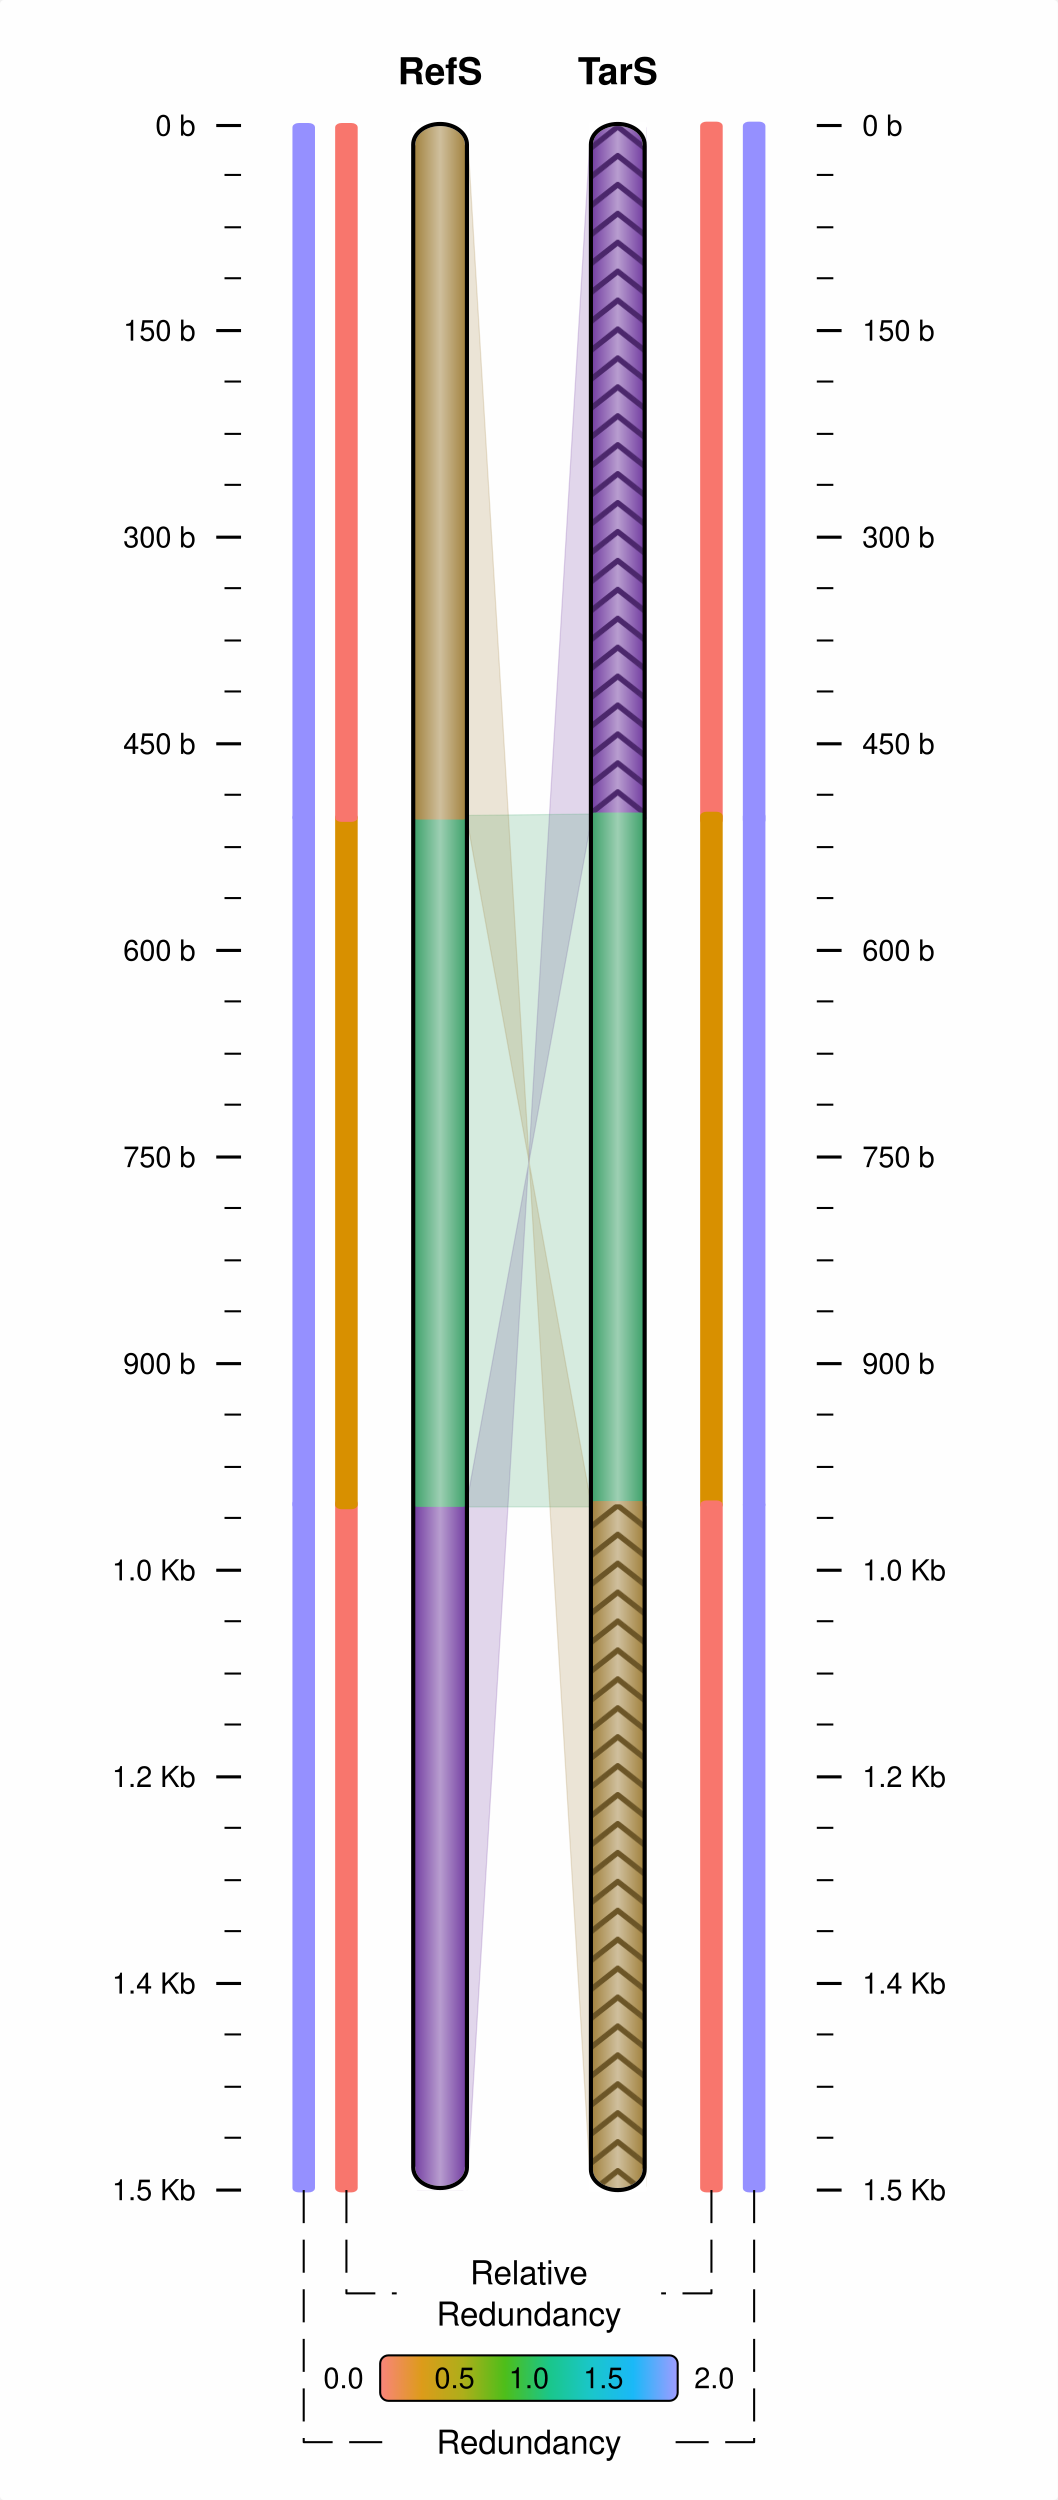
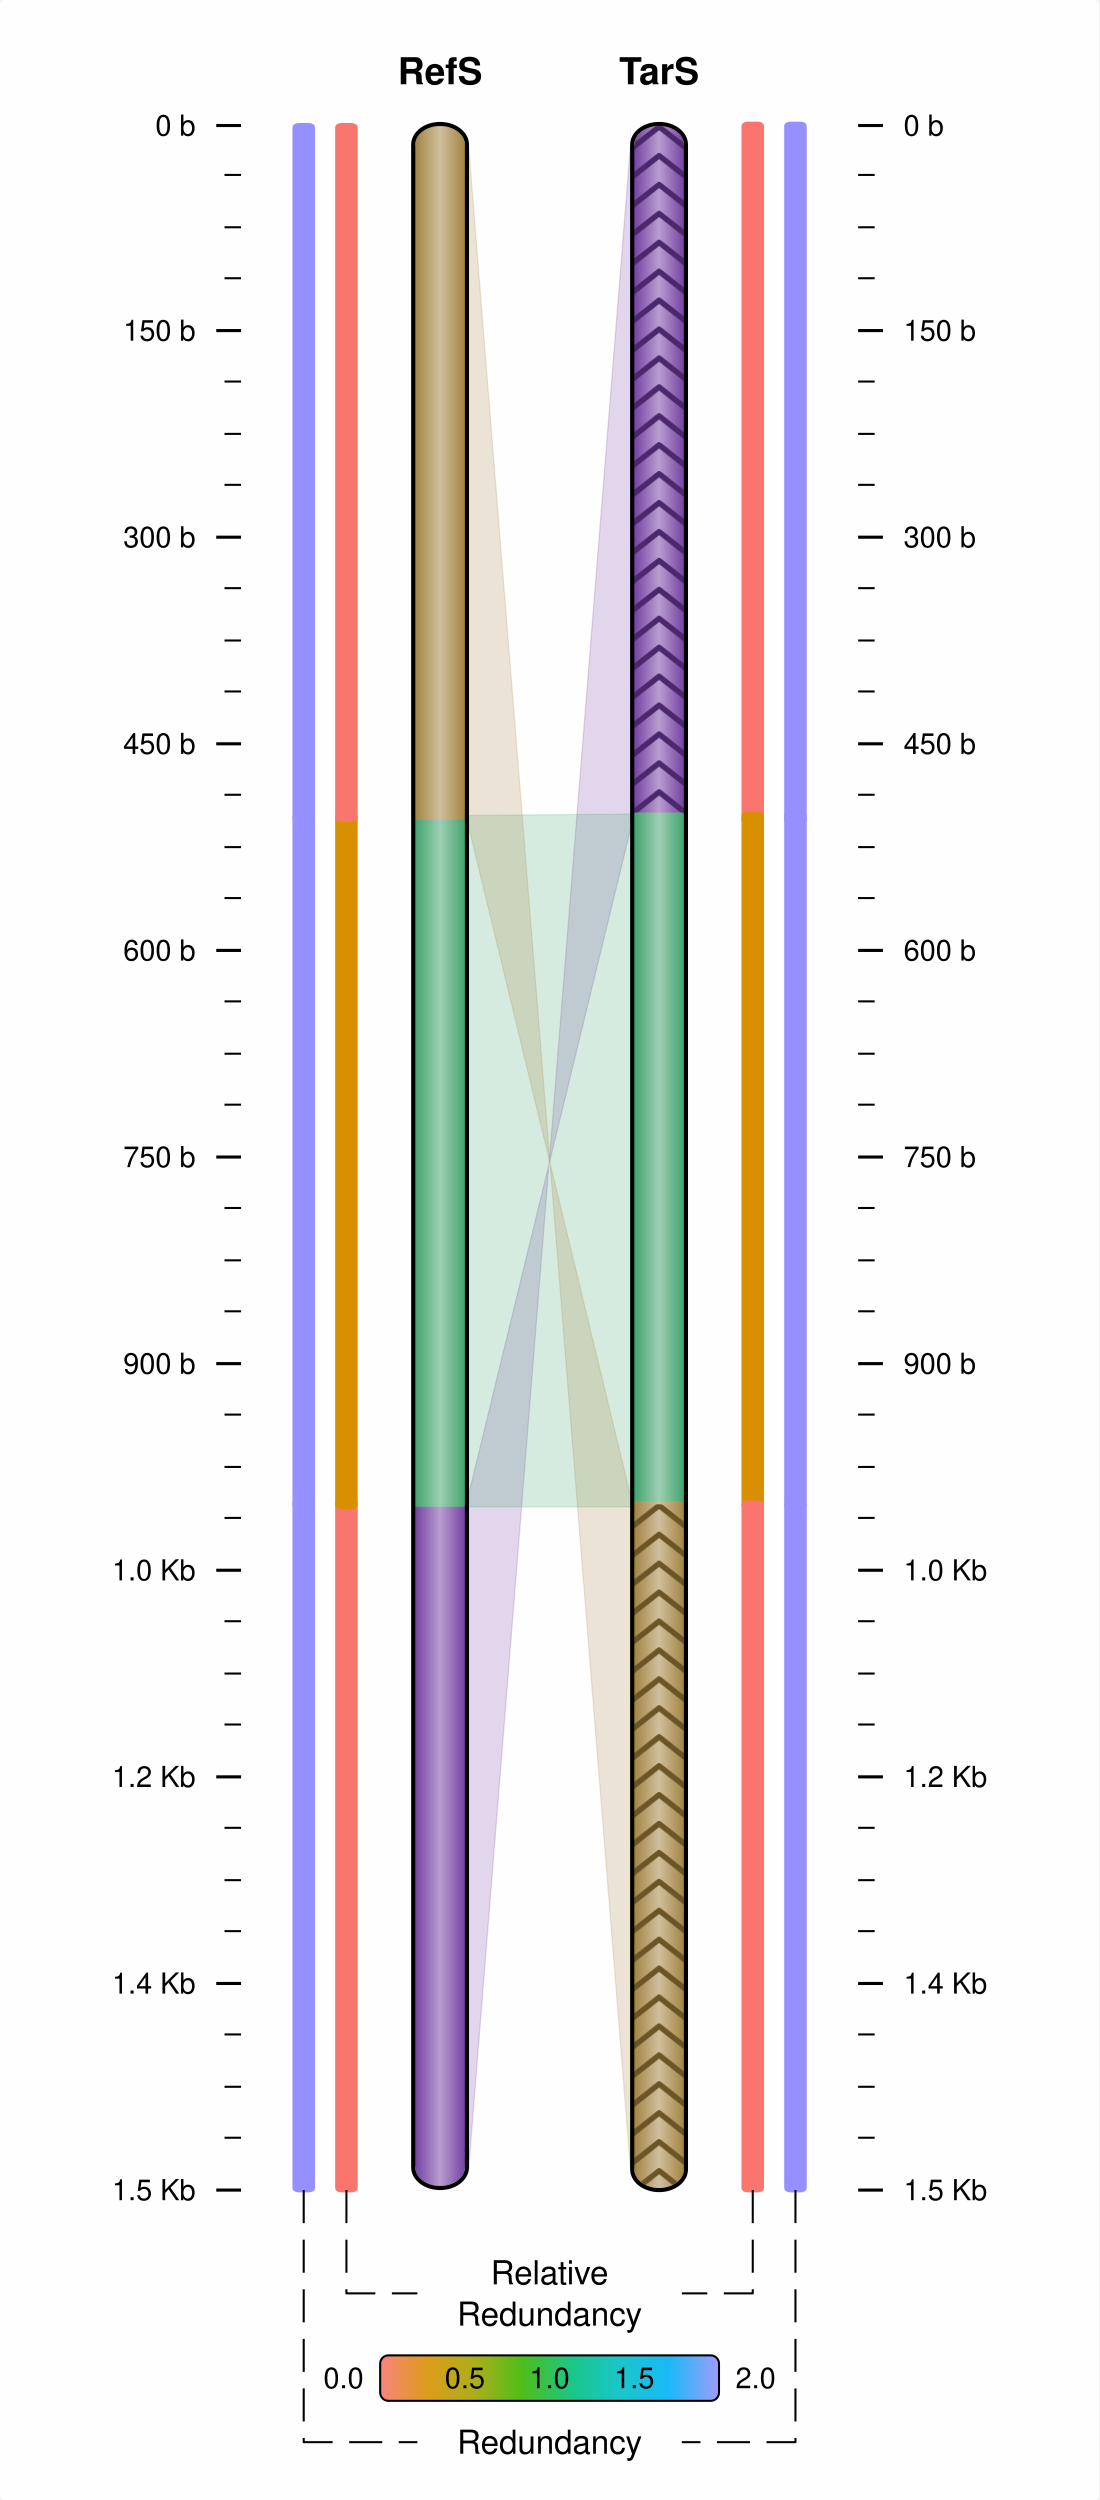
- <svg xmlns="http://www.w3.org/2000/svg" viewBox="0 0 256 605">
-   <rect x="0" y="0" width="256" height="605" rx="1" ry="1" fill="white" fill-opacity="0.9" stroke="white" stroke-width="0" stroke-opacity="1" />
+ <svg xmlns="http://www.w3.org/2000/svg" viewBox="0 0 266 605">
+   <rect x="0" y="0" width="266" height="605" rx="1" ry="1" fill="white" fill-opacity="0.9" stroke="white" stroke-width="0" stroke-opacity="1" />
  <line id="52.33332830.37500058.33332830.375000" x1="52.333" y1="30.375" x2="58.333" y2="30.375" stroke-width="0.75" stroke="black" />
  <text id="47.33332832.825001" x="47.333" y="32.825" dominant-baseline="" baseline-shift="" alignment-baseline="" font-size="7px" font-weight="normal" font-family="Helvetica,Arial" font-variant="normal" text-anchor="end" text-align="start" line-height="125%%">
0 b</text>
  <line id="54.33332842.33333258.33332842.333332" x1="54.333" y1="42.333" x2="58.333" y2="42.333" stroke-width="0.5" stroke="black" />
  <line id="54.33332855.00000058.33332855.000000" x1="54.333" y1="55" x2="58.333" y2="55" stroke-width="0.5" stroke="black" />
  <line id="54.33332867.33333658.33332867.333336" x1="54.333" y1="67.333" x2="58.333" y2="67.333" stroke-width="0.5" stroke="black" />
  <line id="52.33332880.00000058.33332880.000000" x1="52.333" y1="80" x2="58.333" y2="80" stroke-width="0.75" stroke="black" />
  <text id="47.33332882.449997" x="47.333" y="82.45" dominant-baseline="" baseline-shift="" alignment-baseline="" font-size="7px" font-weight="normal" font-family="Helvetica,Arial" font-variant="normal" text-anchor="end" text-align="start" line-height="125%%">
150 b</text>
  <line id="54.33332892.33333658.33332892.333336" x1="54.333" y1="92.333" x2="58.333" y2="92.333" stroke-width="0.5" stroke="black" />
  <line id="54.333328105.00000058.333328105.000000" x1="54.333" y1="105" x2="58.333" y2="105" stroke-width="0.5" stroke="black" />
  <line id="54.333328117.33333658.333328117.333336" x1="54.333" y1="117.333" x2="58.333" y2="117.333" stroke-width="0.5" stroke="black" />
  <line id="52.333328130.00000058.333328130.000000" x1="52.333" y1="130" x2="58.333" y2="130" stroke-width="0.75" stroke="black" />
  <text id="47.333328132.449997" x="47.333" y="132.45" dominant-baseline="" baseline-shift="" alignment-baseline="" font-size="7px" font-weight="normal" font-family="Helvetica,Arial" font-variant="normal" text-anchor="end" text-align="start" line-height="125%%">
300 b</text>
  <line id="54.333328142.33332858.333328142.333328" x1="54.333" y1="142.333" x2="58.333" y2="142.333" stroke-width="0.5" stroke="black" />
  <line id="54.333328155.00000058.333328155.000000" x1="54.333" y1="155" x2="58.333" y2="155" stroke-width="0.5" stroke="black" />
  <line id="54.333328167.33332858.333328167.333328" x1="54.333" y1="167.333" x2="58.333" y2="167.333" stroke-width="0.5" stroke="black" />
  <line id="52.333328180.00000058.333328180.000000" x1="52.333" y1="180" x2="58.333" y2="180" stroke-width="0.75" stroke="black" />
  <text id="47.333328182.449997" x="47.333" y="182.45" dominant-baseline="" baseline-shift="" alignment-baseline="" font-size="7px" font-weight="normal" font-family="Helvetica,Arial" font-variant="normal" text-anchor="end" text-align="start" line-height="125%%">
450 b</text>
  <line id="54.333328192.33332858.333328192.333328" x1="54.333" y1="192.333" x2="58.333" y2="192.333" stroke-width="0.5" stroke="black" />
  <line id="54.333328205.00000058.333328205.000000" x1="54.333" y1="205" x2="58.333" y2="205" stroke-width="0.5" stroke="black" />
  <line id="54.333328217.33332858.333328217.333328" x1="54.333" y1="217.333" x2="58.333" y2="217.333" stroke-width="0.5" stroke="black" />
  <line id="52.333328230.00000058.333328230.000000" x1="52.333" y1="230" x2="58.333" y2="230" stroke-width="0.75" stroke="black" />
  <text id="47.333328232.449997" x="47.333" y="232.45" dominant-baseline="" baseline-shift="" alignment-baseline="" font-size="7px" font-weight="normal" font-family="Helvetica,Arial" font-variant="normal" text-anchor="end" text-align="start" line-height="125%%">
600 b</text>
  <line id="54.333328242.33332858.333328242.333328" x1="54.333" y1="242.333" x2="58.333" y2="242.333" stroke-width="0.5" stroke="black" />
  <line id="54.333328255.00000058.333328255.000000" x1="54.333" y1="255" x2="58.333" y2="255" stroke-width="0.5" stroke="black" />
  <line id="54.333328267.33334458.333328267.333344" x1="54.333" y1="267.333" x2="58.333" y2="267.333" stroke-width="0.5" stroke="black" />
  <line id="52.333328280.00000058.333328280.000000" x1="52.333" y1="280" x2="58.333" y2="280" stroke-width="0.75" stroke="black" />
  <text id="47.333328282.450012" x="47.333" y="282.45" dominant-baseline="" baseline-shift="" alignment-baseline="" font-size="7px" font-weight="normal" font-family="Helvetica,Arial" font-variant="normal" text-anchor="end" text-align="start" line-height="125%%">
750 b</text>
  <line id="54.333328292.33334458.333328292.333344" x1="54.333" y1="292.333" x2="58.333" y2="292.333" stroke-width="0.5" stroke="black" />
  <line id="54.333328305.00000058.333328305.000000" x1="54.333" y1="305" x2="58.333" y2="305" stroke-width="0.5" stroke="black" />
  <line id="54.333328317.33334458.333328317.333344" x1="54.333" y1="317.333" x2="58.333" y2="317.333" stroke-width="0.5" stroke="black" />
  <line id="52.333328330.00000058.333328330.000000" x1="52.333" y1="330" x2="58.333" y2="330" stroke-width="0.75" stroke="black" />
  <text id="47.333328332.450012" x="47.333" y="332.45" dominant-baseline="" baseline-shift="" alignment-baseline="" font-size="7px" font-weight="normal" font-family="Helvetica,Arial" font-variant="normal" text-anchor="end" text-align="start" line-height="125%%">
900 b</text>
  <line id="54.333328342.33334458.333328342.333344" x1="54.333" y1="342.333" x2="58.333" y2="342.333" stroke-width="0.5" stroke="black" />
  <line id="54.333328355.00000058.333328355.000000" x1="54.333" y1="355" x2="58.333" y2="355" stroke-width="0.5" stroke="black" />
  <line id="54.333328367.33334458.333328367.333344" x1="54.333" y1="367.333" x2="58.333" y2="367.333" stroke-width="0.5" stroke="black" />
  <line id="52.333328380.00000058.333328380.000000" x1="52.333" y1="380" x2="58.333" y2="380" stroke-width="0.75" stroke="black" />
  <text id="47.333328382.450012" x="47.333" y="382.45" dominant-baseline="" baseline-shift="" alignment-baseline="" font-size="7px" font-weight="normal" font-family="Helvetica,Arial" font-variant="normal" text-anchor="end" text-align="start" line-height="125%%">
1.0 Kb</text>
  <line id="54.333328392.33334458.333328392.333344" x1="54.333" y1="392.333" x2="58.333" y2="392.333" stroke-width="0.5" stroke="black" />
  <line id="54.333328405.00000058.333328405.000000" x1="54.333" y1="405" x2="58.333" y2="405" stroke-width="0.5" stroke="black" />
  <line id="54.333328417.33334458.333328417.333344" x1="54.333" y1="417.333" x2="58.333" y2="417.333" stroke-width="0.5" stroke="black" />
  <line id="52.333328430.00000058.333328430.000000" x1="52.333" y1="430" x2="58.333" y2="430" stroke-width="0.75" stroke="black" />
  <text id="47.333328432.450012" x="47.333" y="432.45" dominant-baseline="" baseline-shift="" alignment-baseline="" font-size="7px" font-weight="normal" font-family="Helvetica,Arial" font-variant="normal" text-anchor="end" text-align="start" line-height="125%%">
1.2 Kb</text>
  <line id="54.333328442.33334458.333328442.333344" x1="54.333" y1="442.333" x2="58.333" y2="442.333" stroke-width="0.5" stroke="black" />
  <line id="54.333328455.00000058.333328455.000000" x1="54.333" y1="455" x2="58.333" y2="455" stroke-width="0.5" stroke="black" />
  <line id="54.333328467.33334458.333328467.333344" x1="54.333" y1="467.333" x2="58.333" y2="467.333" stroke-width="0.5" stroke="black" />
  <line id="52.333328480.00000058.333328480.000000" x1="52.333" y1="480" x2="58.333" y2="480" stroke-width="0.75" stroke="black" />
  <text id="47.333328482.450012" x="47.333" y="482.45" dominant-baseline="" baseline-shift="" alignment-baseline="" font-size="7px" font-weight="normal" font-family="Helvetica,Arial" font-variant="normal" text-anchor="end" text-align="start" line-height="125%%">
1.4 Kb</text>
  <line id="54.333328492.33334458.333328492.333344" x1="54.333" y1="492.333" x2="58.333" y2="492.333" stroke-width="0.5" stroke="black" />
  <line id="54.333328505.00000058.333328505.000000" x1="54.333" y1="505" x2="58.333" y2="505" stroke-width="0.5" stroke="black" />
  <line id="54.333328517.33331358.333328517.333313" x1="54.333" y1="517.333" x2="58.333" y2="517.333" stroke-width="0.5" stroke="black" />
  <line id="52.333328530.00000058.333328530.000000" x1="52.333" y1="530" x2="58.333" y2="530" stroke-width="0.75" stroke="black" />
  <text id="47.333328532.450012" x="47.333" y="532.45" dominant-baseline="" baseline-shift="" alignment-baseline="" font-size="7px" font-weight="normal" font-family="Helvetica,Arial" font-variant="normal" text-anchor="end" text-align="start" line-height="125%%">
1.5 Kb</text>
-   <line id="203.66667230.375000197.66667230.375000" x1="203.667" y1="30.375" x2="197.667" y2="30.375" stroke-width="0.75" stroke="black" />
-   <text id="208.66667232.825001" x="208.667" y="32.825" dominant-baseline="" baseline-shift="" alignment-baseline="" font-size="7px" font-weight="normal" font-family="Helvetica,Arial" font-variant="normal" text-anchor="start" text-align="start" line-height="125%%">
+   <line id="213.66667230.375000207.66667230.375000" x1="213.667" y1="30.375" x2="207.667" y2="30.375" stroke-width="0.75" stroke="black" />
+   <text id="218.66667232.825001" x="218.667" y="32.825" dominant-baseline="" baseline-shift="" alignment-baseline="" font-size="7px" font-weight="normal" font-family="Helvetica,Arial" font-variant="normal" text-anchor="start" text-align="start" line-height="125%%">
0 b</text>
-   <line id="201.66667242.333332197.66667242.333332" x1="201.667" y1="42.333" x2="197.667" y2="42.333" stroke-width="0.5" stroke="black" />
-   <line id="201.66667255.000000197.66667255.000000" x1="201.667" y1="55" x2="197.667" y2="55" stroke-width="0.5" stroke="black" />
-   <line id="201.66667267.333336197.66667267.333336" x1="201.667" y1="67.333" x2="197.667" y2="67.333" stroke-width="0.5" stroke="black" />
-   <line id="203.66667280.000000197.66667280.000000" x1="203.667" y1="80" x2="197.667" y2="80" stroke-width="0.75" stroke="black" />
-   <text id="208.66667282.449997" x="208.667" y="82.45" dominant-baseline="" baseline-shift="" alignment-baseline="" font-size="7px" font-weight="normal" font-family="Helvetica,Arial" font-variant="normal" text-anchor="start" text-align="start" line-height="125%%">
+   <line id="211.66667242.333332207.66667242.333332" x1="211.667" y1="42.333" x2="207.667" y2="42.333" stroke-width="0.5" stroke="black" />
+   <line id="211.66667255.000000207.66667255.000000" x1="211.667" y1="55" x2="207.667" y2="55" stroke-width="0.5" stroke="black" />
+   <line id="211.66667267.333336207.66667267.333336" x1="211.667" y1="67.333" x2="207.667" y2="67.333" stroke-width="0.5" stroke="black" />
+   <line id="213.66667280.000000207.66667280.000000" x1="213.667" y1="80" x2="207.667" y2="80" stroke-width="0.75" stroke="black" />
+   <text id="218.66667282.449997" x="218.667" y="82.45" dominant-baseline="" baseline-shift="" alignment-baseline="" font-size="7px" font-weight="normal" font-family="Helvetica,Arial" font-variant="normal" text-anchor="start" text-align="start" line-height="125%%">
150 b</text>
-   <line id="201.66667292.333336197.66667292.333336" x1="201.667" y1="92.333" x2="197.667" y2="92.333" stroke-width="0.5" stroke="black" />
-   <line id="201.666672105.000000197.666672105.000000" x1="201.667" y1="105" x2="197.667" y2="105" stroke-width="0.5" stroke="black" />
-   <line id="201.666672117.333336197.666672117.333336" x1="201.667" y1="117.333" x2="197.667" y2="117.333" stroke-width="0.5" stroke="black" />
-   <line id="203.666672130.000000197.666672130.000000" x1="203.667" y1="130" x2="197.667" y2="130" stroke-width="0.75" stroke="black" />
-   <text id="208.666672132.449997" x="208.667" y="132.45" dominant-baseline="" baseline-shift="" alignment-baseline="" font-size="7px" font-weight="normal" font-family="Helvetica,Arial" font-variant="normal" text-anchor="start" text-align="start" line-height="125%%">
+   <line id="211.66667292.333336207.66667292.333336" x1="211.667" y1="92.333" x2="207.667" y2="92.333" stroke-width="0.5" stroke="black" />
+   <line id="211.666672105.000000207.666672105.000000" x1="211.667" y1="105" x2="207.667" y2="105" stroke-width="0.5" stroke="black" />
+   <line id="211.666672117.333336207.666672117.333336" x1="211.667" y1="117.333" x2="207.667" y2="117.333" stroke-width="0.5" stroke="black" />
+   <line id="213.666672130.000000207.666672130.000000" x1="213.667" y1="130" x2="207.667" y2="130" stroke-width="0.75" stroke="black" />
+   <text id="218.666672132.449997" x="218.667" y="132.45" dominant-baseline="" baseline-shift="" alignment-baseline="" font-size="7px" font-weight="normal" font-family="Helvetica,Arial" font-variant="normal" text-anchor="start" text-align="start" line-height="125%%">
300 b</text>
-   <line id="201.666672142.333328197.666672142.333328" x1="201.667" y1="142.333" x2="197.667" y2="142.333" stroke-width="0.5" stroke="black" />
-   <line id="201.666672155.000000197.666672155.000000" x1="201.667" y1="155" x2="197.667" y2="155" stroke-width="0.5" stroke="black" />
-   <line id="201.666672167.333328197.666672167.333328" x1="201.667" y1="167.333" x2="197.667" y2="167.333" stroke-width="0.5" stroke="black" />
-   <line id="203.666672180.000000197.666672180.000000" x1="203.667" y1="180" x2="197.667" y2="180" stroke-width="0.75" stroke="black" />
-   <text id="208.666672182.449997" x="208.667" y="182.45" dominant-baseline="" baseline-shift="" alignment-baseline="" font-size="7px" font-weight="normal" font-family="Helvetica,Arial" font-variant="normal" text-anchor="start" text-align="start" line-height="125%%">
+   <line id="211.666672142.333328207.666672142.333328" x1="211.667" y1="142.333" x2="207.667" y2="142.333" stroke-width="0.5" stroke="black" />
+   <line id="211.666672155.000000207.666672155.000000" x1="211.667" y1="155" x2="207.667" y2="155" stroke-width="0.5" stroke="black" />
+   <line id="211.666672167.333328207.666672167.333328" x1="211.667" y1="167.333" x2="207.667" y2="167.333" stroke-width="0.5" stroke="black" />
+   <line id="213.666672180.000000207.666672180.000000" x1="213.667" y1="180" x2="207.667" y2="180" stroke-width="0.75" stroke="black" />
+   <text id="218.666672182.449997" x="218.667" y="182.45" dominant-baseline="" baseline-shift="" alignment-baseline="" font-size="7px" font-weight="normal" font-family="Helvetica,Arial" font-variant="normal" text-anchor="start" text-align="start" line-height="125%%">
450 b</text>
-   <line id="201.666672192.333328197.666672192.333328" x1="201.667" y1="192.333" x2="197.667" y2="192.333" stroke-width="0.5" stroke="black" />
-   <line id="201.666672205.000000197.666672205.000000" x1="201.667" y1="205" x2="197.667" y2="205" stroke-width="0.5" stroke="black" />
-   <line id="201.666672217.333328197.666672217.333328" x1="201.667" y1="217.333" x2="197.667" y2="217.333" stroke-width="0.5" stroke="black" />
-   <line id="203.666672230.000000197.666672230.000000" x1="203.667" y1="230" x2="197.667" y2="230" stroke-width="0.75" stroke="black" />
-   <text id="208.666672232.449997" x="208.667" y="232.45" dominant-baseline="" baseline-shift="" alignment-baseline="" font-size="7px" font-weight="normal" font-family="Helvetica,Arial" font-variant="normal" text-anchor="start" text-align="start" line-height="125%%">
+   <line id="211.666672192.333328207.666672192.333328" x1="211.667" y1="192.333" x2="207.667" y2="192.333" stroke-width="0.5" stroke="black" />
+   <line id="211.666672205.000000207.666672205.000000" x1="211.667" y1="205" x2="207.667" y2="205" stroke-width="0.5" stroke="black" />
+   <line id="211.666672217.333328207.666672217.333328" x1="211.667" y1="217.333" x2="207.667" y2="217.333" stroke-width="0.5" stroke="black" />
+   <line id="213.666672230.000000207.666672230.000000" x1="213.667" y1="230" x2="207.667" y2="230" stroke-width="0.75" stroke="black" />
+   <text id="218.666672232.449997" x="218.667" y="232.45" dominant-baseline="" baseline-shift="" alignment-baseline="" font-size="7px" font-weight="normal" font-family="Helvetica,Arial" font-variant="normal" text-anchor="start" text-align="start" line-height="125%%">
600 b</text>
-   <line id="201.666672242.333328197.666672242.333328" x1="201.667" y1="242.333" x2="197.667" y2="242.333" stroke-width="0.5" stroke="black" />
-   <line id="201.666672255.000000197.666672255.000000" x1="201.667" y1="255" x2="197.667" y2="255" stroke-width="0.5" stroke="black" />
-   <line id="201.666672267.333344197.666672267.333344" x1="201.667" y1="267.333" x2="197.667" y2="267.333" stroke-width="0.5" stroke="black" />
-   <line id="203.666672280.000000197.666672280.000000" x1="203.667" y1="280" x2="197.667" y2="280" stroke-width="0.75" stroke="black" />
-   <text id="208.666672282.450012" x="208.667" y="282.45" dominant-baseline="" baseline-shift="" alignment-baseline="" font-size="7px" font-weight="normal" font-family="Helvetica,Arial" font-variant="normal" text-anchor="start" text-align="start" line-height="125%%">
+   <line id="211.666672242.333328207.666672242.333328" x1="211.667" y1="242.333" x2="207.667" y2="242.333" stroke-width="0.5" stroke="black" />
+   <line id="211.666672255.000000207.666672255.000000" x1="211.667" y1="255" x2="207.667" y2="255" stroke-width="0.5" stroke="black" />
+   <line id="211.666672267.333344207.666672267.333344" x1="211.667" y1="267.333" x2="207.667" y2="267.333" stroke-width="0.5" stroke="black" />
+   <line id="213.666672280.000000207.666672280.000000" x1="213.667" y1="280" x2="207.667" y2="280" stroke-width="0.75" stroke="black" />
+   <text id="218.666672282.450012" x="218.667" y="282.45" dominant-baseline="" baseline-shift="" alignment-baseline="" font-size="7px" font-weight="normal" font-family="Helvetica,Arial" font-variant="normal" text-anchor="start" text-align="start" line-height="125%%">
750 b</text>
-   <line id="201.666672292.333344197.666672292.333344" x1="201.667" y1="292.333" x2="197.667" y2="292.333" stroke-width="0.5" stroke="black" />
-   <line id="201.666672305.000000197.666672305.000000" x1="201.667" y1="305" x2="197.667" y2="305" stroke-width="0.5" stroke="black" />
-   <line id="201.666672317.333344197.666672317.333344" x1="201.667" y1="317.333" x2="197.667" y2="317.333" stroke-width="0.5" stroke="black" />
-   <line id="203.666672330.000000197.666672330.000000" x1="203.667" y1="330" x2="197.667" y2="330" stroke-width="0.75" stroke="black" />
-   <text id="208.666672332.450012" x="208.667" y="332.45" dominant-baseline="" baseline-shift="" alignment-baseline="" font-size="7px" font-weight="normal" font-family="Helvetica,Arial" font-variant="normal" text-anchor="start" text-align="start" line-height="125%%">
+   <line id="211.666672292.333344207.666672292.333344" x1="211.667" y1="292.333" x2="207.667" y2="292.333" stroke-width="0.5" stroke="black" />
+   <line id="211.666672305.000000207.666672305.000000" x1="211.667" y1="305" x2="207.667" y2="305" stroke-width="0.5" stroke="black" />
+   <line id="211.666672317.333344207.666672317.333344" x1="211.667" y1="317.333" x2="207.667" y2="317.333" stroke-width="0.5" stroke="black" />
+   <line id="213.666672330.000000207.666672330.000000" x1="213.667" y1="330" x2="207.667" y2="330" stroke-width="0.75" stroke="black" />
+   <text id="218.666672332.450012" x="218.667" y="332.45" dominant-baseline="" baseline-shift="" alignment-baseline="" font-size="7px" font-weight="normal" font-family="Helvetica,Arial" font-variant="normal" text-anchor="start" text-align="start" line-height="125%%">
900 b</text>
-   <line id="201.666672342.333344197.666672342.333344" x1="201.667" y1="342.333" x2="197.667" y2="342.333" stroke-width="0.5" stroke="black" />
-   <line id="201.666672355.000000197.666672355.000000" x1="201.667" y1="355" x2="197.667" y2="355" stroke-width="0.5" stroke="black" />
-   <line id="201.666672367.333344197.666672367.333344" x1="201.667" y1="367.333" x2="197.667" y2="367.333" stroke-width="0.5" stroke="black" />
-   <line id="203.666672380.000000197.666672380.000000" x1="203.667" y1="380" x2="197.667" y2="380" stroke-width="0.75" stroke="black" />
-   <text id="208.666672382.450012" x="208.667" y="382.45" dominant-baseline="" baseline-shift="" alignment-baseline="" font-size="7px" font-weight="normal" font-family="Helvetica,Arial" font-variant="normal" text-anchor="start" text-align="start" line-height="125%%">
+   <line id="211.666672342.333344207.666672342.333344" x1="211.667" y1="342.333" x2="207.667" y2="342.333" stroke-width="0.5" stroke="black" />
+   <line id="211.666672355.000000207.666672355.000000" x1="211.667" y1="355" x2="207.667" y2="355" stroke-width="0.5" stroke="black" />
+   <line id="211.666672367.333344207.666672367.333344" x1="211.667" y1="367.333" x2="207.667" y2="367.333" stroke-width="0.5" stroke="black" />
+   <line id="213.666672380.000000207.666672380.000000" x1="213.667" y1="380" x2="207.667" y2="380" stroke-width="0.75" stroke="black" />
+   <text id="218.666672382.450012" x="218.667" y="382.45" dominant-baseline="" baseline-shift="" alignment-baseline="" font-size="7px" font-weight="normal" font-family="Helvetica,Arial" font-variant="normal" text-anchor="start" text-align="start" line-height="125%%">
1.0 Kb</text>
-   <line id="201.666672392.333344197.666672392.333344" x1="201.667" y1="392.333" x2="197.667" y2="392.333" stroke-width="0.5" stroke="black" />
-   <line id="201.666672405.000000197.666672405.000000" x1="201.667" y1="405" x2="197.667" y2="405" stroke-width="0.5" stroke="black" />
-   <line id="201.666672417.333344197.666672417.333344" x1="201.667" y1="417.333" x2="197.667" y2="417.333" stroke-width="0.5" stroke="black" />
-   <line id="203.666672430.000000197.666672430.000000" x1="203.667" y1="430" x2="197.667" y2="430" stroke-width="0.75" stroke="black" />
-   <text id="208.666672432.450012" x="208.667" y="432.45" dominant-baseline="" baseline-shift="" alignment-baseline="" font-size="7px" font-weight="normal" font-family="Helvetica,Arial" font-variant="normal" text-anchor="start" text-align="start" line-height="125%%">
+   <line id="211.666672392.333344207.666672392.333344" x1="211.667" y1="392.333" x2="207.667" y2="392.333" stroke-width="0.5" stroke="black" />
+   <line id="211.666672405.000000207.666672405.000000" x1="211.667" y1="405" x2="207.667" y2="405" stroke-width="0.5" stroke="black" />
+   <line id="211.666672417.333344207.666672417.333344" x1="211.667" y1="417.333" x2="207.667" y2="417.333" stroke-width="0.5" stroke="black" />
+   <line id="213.666672430.000000207.666672430.000000" x1="213.667" y1="430" x2="207.667" y2="430" stroke-width="0.75" stroke="black" />
+   <text id="218.666672432.450012" x="218.667" y="432.45" dominant-baseline="" baseline-shift="" alignment-baseline="" font-size="7px" font-weight="normal" font-family="Helvetica,Arial" font-variant="normal" text-anchor="start" text-align="start" line-height="125%%">
1.2 Kb</text>
-   <line id="201.666672442.333344197.666672442.333344" x1="201.667" y1="442.333" x2="197.667" y2="442.333" stroke-width="0.5" stroke="black" />
-   <line id="201.666672455.000000197.666672455.000000" x1="201.667" y1="455" x2="197.667" y2="455" stroke-width="0.5" stroke="black" />
-   <line id="201.666672467.333344197.666672467.333344" x1="201.667" y1="467.333" x2="197.667" y2="467.333" stroke-width="0.5" stroke="black" />
-   <line id="203.666672480.000000197.666672480.000000" x1="203.667" y1="480" x2="197.667" y2="480" stroke-width="0.75" stroke="black" />
-   <text id="208.666672482.450012" x="208.667" y="482.45" dominant-baseline="" baseline-shift="" alignment-baseline="" font-size="7px" font-weight="normal" font-family="Helvetica,Arial" font-variant="normal" text-anchor="start" text-align="start" line-height="125%%">
+   <line id="211.666672442.333344207.666672442.333344" x1="211.667" y1="442.333" x2="207.667" y2="442.333" stroke-width="0.5" stroke="black" />
+   <line id="211.666672455.000000207.666672455.000000" x1="211.667" y1="455" x2="207.667" y2="455" stroke-width="0.5" stroke="black" />
+   <line id="211.666672467.333344207.666672467.333344" x1="211.667" y1="467.333" x2="207.667" y2="467.333" stroke-width="0.5" stroke="black" />
+   <line id="213.666672480.000000207.666672480.000000" x1="213.667" y1="480" x2="207.667" y2="480" stroke-width="0.75" stroke="black" />
+   <text id="218.666672482.450012" x="218.667" y="482.45" dominant-baseline="" baseline-shift="" alignment-baseline="" font-size="7px" font-weight="normal" font-family="Helvetica,Arial" font-variant="normal" text-anchor="start" text-align="start" line-height="125%%">
1.4 Kb</text>
-   <line id="201.666672492.333344197.666672492.333344" x1="201.667" y1="492.333" x2="197.667" y2="492.333" stroke-width="0.5" stroke="black" />
-   <line id="201.666672505.000000197.666672505.000000" x1="201.667" y1="505" x2="197.667" y2="505" stroke-width="0.5" stroke="black" />
-   <line id="201.666672517.333313197.666672517.333313" x1="201.667" y1="517.333" x2="197.667" y2="517.333" stroke-width="0.5" stroke="black" />
-   <line id="203.666672530.000000197.666672530.000000" x1="203.667" y1="530" x2="197.667" y2="530" stroke-width="0.75" stroke="black" />
-   <text id="208.666672532.450012" x="208.667" y="532.45" dominant-baseline="" baseline-shift="" alignment-baseline="" font-size="7px" font-weight="normal" font-family="Helvetica,Arial" font-variant="normal" text-anchor="start" text-align="start" line-height="125%%">
+   <line id="211.666672492.333344207.666672492.333344" x1="211.667" y1="492.333" x2="207.667" y2="492.333" stroke-width="0.5" stroke="black" />
+   <line id="211.666672505.000000207.666672505.000000" x1="211.667" y1="505" x2="207.667" y2="505" stroke-width="0.5" stroke="black" />
+   <line id="211.666672517.333313207.666672517.333313" x1="211.667" y1="517.333" x2="207.667" y2="517.333" stroke-width="0.5" stroke="black" />
+   <line id="213.666672530.000000207.666672530.000000" x1="213.667" y1="530" x2="207.667" y2="530" stroke-width="0.75" stroke="black" />
+   <text id="218.666672532.450012" x="218.667" y="532.45" dominant-baseline="" baseline-shift="" alignment-baseline="" font-size="7px" font-weight="normal" font-family="Helvetica,Arial" font-variant="normal" text-anchor="start" text-align="start" line-height="125%%">
1.5 Kb</text>
  <defs id="">
    <linearGradient id="grad100.000000363.333344" x1="0%" y1="0%" x2="100%" y2="0%">
      <stop offset="0%" stop-color="#713BA0" stop-opacity="1" />
      <stop offset="50%" stop-color="#B89DCF" stop-opacity="1" />
      <stop offset="100%" stop-color="#713BA0" stop-opacity="1" />
    </linearGradient>
  </defs>
  <rect x="100" y="363.333" width="13" height="166.667" rx="1" ry="1" fill="url(#grad100.000000363.333344)" fill-opacity="1" stroke-width="0.75" stroke-opacity="1" />
  <defs id="">
    <linearGradient id="grad100.000000363.333344NRC" x1="0%" y1="0%" x2="100%" y2="0%">
      <stop offset="100%" stop-color="#F8766D" stop-opacity="1" />
    </linearGradient>
  </defs>
  <rect x="81.667" y="363.333" width="4.333" height="166.667" rx="1" ry="0.5" fill="url(#grad100.000000363.333344NRC)" fill-opacity="1" stroke="url(#grad100.000000363.333344NRC)" stroke-width="1.125" stroke-opacity="1" />
  <defs id="">
    <linearGradient id="grad100.000000363.333344NRCRedun" x1="0%" y1="0%" x2="100%" y2="0%">
      <stop offset="100%" stop-color="#9590FF" stop-opacity="1" />
    </linearGradient>
  </defs>
  <rect x="71.333" y="363.333" width="4.333" height="166.667" rx="1" ry="0.5" fill="url(#grad100.000000363.333344NRCRedun)" fill-opacity="1" stroke="url(#grad100.000000363.333344NRCRedun)" stroke-width="1.125" stroke-opacity="1" />
  <defs id="">
-     <linearGradient id="grad143.00000030.000000" x1="0%" y1="0%" x2="100%" y2="0%">
+     <linearGradient id="grad153.00000030.000000" x1="0%" y1="0%" x2="100%" y2="0%">
      <stop offset="0%" stop-color="#713BA0" stop-opacity="1" />
      <stop offset="50%" stop-color="#B89DCF" stop-opacity="1" />
      <stop offset="100%" stop-color="#713BA0" stop-opacity="1" />
    </linearGradient>
  </defs>
-   <rect x="143" y="30" width="13" height="169" rx="1" ry="1" fill="url(#grad143.00000030.000000)" fill-opacity="1" stroke="url(#grad143.00000030.000000)" stroke-width="0.75" stroke-opacity="1" />
-   <defs id="">
-     <pattern id="Wavy143.00000030.000000" x="143" y="30" width="13" height="7" patternUnits="userSpaceOnUse">
+   <rect x="153" y="30" width="13" height="169" rx="1" ry="1" fill="url(#grad153.00000030.000000)" fill-opacity="1" stroke="url(#grad153.00000030.000000)" stroke-width="0.75" stroke-opacity="1" />
+   <defs id="">
+     <pattern id="Wavy153.00000030.000000" x="153" y="30" width="13" height="7" patternUnits="userSpaceOnUse">
      <path id="" d="m -0.665,6.335 l 7.165,-5.67 l 7.165,5.67 " fill="none" fill-opacity="0.9" stroke="#4B276B" stroke-opacity="1" stroke-linejoin="round" stroke-width="1.33" />
    </pattern>
  </defs>
-   <rect x="143" y="30" width="13" height="169" rx="1" ry="1" fill="url(#Wavy143.00000030.000000)" fill-opacity="1" stroke="url(#grad143.00000030.000000)" stroke-width="0.75" stroke-opacity="1" />
-   <defs id="">
-     <linearGradient id="grad143.00000030.000000NRC" x1="0%" y1="0%" x2="100%" y2="0%">
+   <rect x="153" y="30" width="13" height="169" rx="1" ry="1" fill="url(#Wavy153.00000030.000000)" fill-opacity="1" stroke="url(#grad153.00000030.000000)" stroke-width="0.75" stroke-opacity="1" />
+   <defs id="">
+     <linearGradient id="grad153.00000030.000000NRC" x1="0%" y1="0%" x2="100%" y2="0%">
      <stop offset="100%" stop-color="#F8766D" stop-opacity="1" />
    </linearGradient>
  </defs>
-   <rect x="170" y="30" width="4.333" height="169" rx="1" ry="0.5" fill="url(#grad143.00000030.000000NRC)" fill-opacity="1" stroke="url(#grad143.00000030.000000NRC)" stroke-width="1.125" stroke-opacity="1" />
-   <defs id="">
-     <linearGradient id="grad143.00000030.000000NRCRedun" x1="0%" y1="0%" x2="100%" y2="0%">
-       <stop offset="100%" stop-color="#9590FF" stop-opacity="1" />
-     </linearGradient>
-   </defs>
-   <rect x="180.333" y="30" width="4.333" height="169" rx="1" ry="0.5" fill="url(#grad143.00000030.000000NRCRedun)" fill-opacity="1" stroke="url(#grad143.00000030.000000NRCRedun)" stroke-width="1.125" stroke-opacity="1" />
-   <polygon points="113,363.333 113,530 143,30 143,199 " fill="#713BA0" stroke="#713BA0" stroke-width="0.3" stroke-opacity="0.2" fill-opacity="0.2" />
+   <rect x="180" y="30" width="4.333" height="169" rx="1" ry="0.5" fill="url(#grad153.00000030.000000NRC)" fill-opacity="1" stroke="url(#grad153.00000030.000000NRC)" stroke-width="1.125" stroke-opacity="1" />
+   <defs id="">
+     <linearGradient id="grad153.00000030.000000NRCRedun" x1="0%" y1="0%" x2="100%" y2="0%">
+       <stop offset="100%" stop-color="#9590FF" stop-opacity="1" />
+     </linearGradient>
+   </defs>
+   <rect x="190.333" y="30" width="4.333" height="169" rx="1" ry="0.5" fill="url(#grad153.00000030.000000NRCRedun)" fill-opacity="1" stroke="url(#grad153.00000030.000000NRCRedun)" stroke-width="1.125" stroke-opacity="1" />
+   <polygon points="113,363.333 113,530 153,30 153,199 " fill="#713BA0" stroke="#713BA0" stroke-width="0.3" stroke-opacity="0.2" fill-opacity="0.2" />
  <defs id="">
    <linearGradient id="grad100.000000197.333328" x1="0%" y1="0%" x2="100%" y2="0%">
      <stop offset="0%" stop-color="#3BA068" stop-opacity="1" />
      <stop offset="50%" stop-color="#9DCFB3" stop-opacity="1" />
      <stop offset="100%" stop-color="#3BA068" stop-opacity="1" />
    </linearGradient>
  </defs>
  <rect x="100" y="197.333" width="13" height="167.333" rx="1" ry="1" fill="url(#grad100.000000197.333328)" fill-opacity="1" stroke-width="0.75" stroke-opacity="1" />
  <defs id="">
    <linearGradient id="grad100.000000197.333328NRC" x1="0%" y1="0%" x2="100%" y2="0%">
      <stop offset="100%" stop-color="#D89000" stop-opacity="1" />
    </linearGradient>
  </defs>
  <rect x="81.667" y="197.333" width="4.333" height="167.333" rx="1" ry="0.5" fill="url(#grad100.000000197.333328NRC)" fill-opacity="1" stroke="url(#grad100.000000197.333328NRC)" stroke-width="1.125" stroke-opacity="1" />
  <defs id="">
    <linearGradient id="grad100.000000197.333328NRCRedun" x1="0%" y1="0%" x2="100%" y2="0%">
      <stop offset="100%" stop-color="#9590FF" stop-opacity="1" />
    </linearGradient>
  </defs>
  <rect x="71.333" y="197.333" width="4.333" height="167.333" rx="1" ry="0.5" fill="url(#grad100.000000197.333328NRCRedun)" fill-opacity="1" stroke="url(#grad100.000000197.333328NRCRedun)" stroke-width="1.125" stroke-opacity="1" />
  <defs id="">
-     <linearGradient id="grad143.000000197.000000" x1="0%" y1="0%" x2="100%" y2="0%">
+     <linearGradient id="grad153.000000197.000000" x1="0%" y1="0%" x2="100%" y2="0%">
      <stop offset="0%" stop-color="#3BA068" stop-opacity="1" />
      <stop offset="50%" stop-color="#9DCFB3" stop-opacity="1" />
      <stop offset="100%" stop-color="#3BA068" stop-opacity="1" />
    </linearGradient>
  </defs>
-   <rect x="143" y="197" width="13" height="167.667" rx="1" ry="1" fill="url(#grad143.000000197.000000)" fill-opacity="1" stroke="url(#grad143.000000197.000000)" stroke-width="0.75" stroke-opacity="1" />
-   <defs id="">
-     <linearGradient id="grad143.000000197.000000NRC" x1="0%" y1="0%" x2="100%" y2="0%">
+   <rect x="153" y="197" width="13" height="167.667" rx="1" ry="1" fill="url(#grad153.000000197.000000)" fill-opacity="1" stroke="url(#grad153.000000197.000000)" stroke-width="0.75" stroke-opacity="1" />
+   <defs id="">
+     <linearGradient id="grad153.000000197.000000NRC" x1="0%" y1="0%" x2="100%" y2="0%">
      <stop offset="100%" stop-color="#D89000" stop-opacity="1" />
    </linearGradient>
  </defs>
-   <rect x="170" y="197" width="4.333" height="167.667" rx="1" ry="0.5" fill="url(#grad143.000000197.000000NRC)" fill-opacity="1" stroke="url(#grad143.000000197.000000NRC)" stroke-width="1.125" stroke-opacity="1" />
-   <defs id="">
-     <linearGradient id="grad143.000000197.000000NRCRedun" x1="0%" y1="0%" x2="100%" y2="0%">
-       <stop offset="100%" stop-color="#9590FF" stop-opacity="1" />
-     </linearGradient>
-   </defs>
-   <rect x="180.333" y="197" width="4.333" height="167.667" rx="1" ry="0.5" fill="url(#grad143.000000197.000000NRCRedun)" fill-opacity="1" stroke="url(#grad143.000000197.000000NRCRedun)" stroke-width="1.125" stroke-opacity="1" />
-   <polygon points="113,197.333 113,364.667 143,364.667 143,197 " fill="#3BA068" stroke="#3BA068" stroke-width="0.3" stroke-opacity="0.2" fill-opacity="0.2" />
+   <rect x="180" y="197" width="4.333" height="167.667" rx="1" ry="0.5" fill="url(#grad153.000000197.000000NRC)" fill-opacity="1" stroke="url(#grad153.000000197.000000NRC)" stroke-width="1.125" stroke-opacity="1" />
+   <defs id="">
+     <linearGradient id="grad153.000000197.000000NRCRedun" x1="0%" y1="0%" x2="100%" y2="0%">
+       <stop offset="100%" stop-color="#9590FF" stop-opacity="1" />
+     </linearGradient>
+   </defs>
+   <rect x="190.333" y="197" width="4.333" height="167.667" rx="1" ry="0.5" fill="url(#grad153.000000197.000000NRCRedun)" fill-opacity="1" stroke="url(#grad153.000000197.000000NRCRedun)" stroke-width="1.125" stroke-opacity="1" />
+   <polygon points="113,197.333 113,364.667 153,364.667 153,197 " fill="#3BA068" stroke="#3BA068" stroke-width="0.3" stroke-opacity="0.2" fill-opacity="0.2" />
  <defs id="">
    <linearGradient id="grad100.00000030.333334" x1="0%" y1="0%" x2="100%" y2="0%">
      <stop offset="0%" stop-color="#A0803B" stop-opacity="1" />
      <stop offset="50%" stop-color="#CFBF9D" stop-opacity="1" />
      <stop offset="100%" stop-color="#A0803B" stop-opacity="1" />
    </linearGradient>
  </defs>
  <rect x="100" y="30.333" width="13" height="168" rx="1" ry="1" fill="url(#grad100.00000030.333334)" fill-opacity="1" stroke-width="0.75" stroke-opacity="1" />
  <defs id="">
    <linearGradient id="grad100.00000030.333334NRC" x1="0%" y1="0%" x2="100%" y2="0%">
      <stop offset="100%" stop-color="#F8766D" stop-opacity="1" />
    </linearGradient>
  </defs>
  <rect x="81.667" y="30.333" width="4.333" height="168" rx="1" ry="0.5" fill="url(#grad100.00000030.333334NRC)" fill-opacity="1" stroke="url(#grad100.00000030.333334NRC)" stroke-width="1.125" stroke-opacity="1" />
  <defs id="">
    <linearGradient id="grad100.00000030.333334NRCRedun" x1="0%" y1="0%" x2="100%" y2="0%">
      <stop offset="100%" stop-color="#9590FF" stop-opacity="1" />
    </linearGradient>
  </defs>
  <rect x="71.333" y="30.333" width="4.333" height="168" rx="1" ry="0.5" fill="url(#grad100.00000030.333334NRCRedun)" fill-opacity="1" stroke="url(#grad100.00000030.333334NRCRedun)" stroke-width="1.125" stroke-opacity="1" />
  <defs id="">
-     <linearGradient id="grad143.000000363.666656" x1="0%" y1="0%" x2="100%" y2="0%">
+     <linearGradient id="grad153.000000363.666656" x1="0%" y1="0%" x2="100%" y2="0%">
      <stop offset="0%" stop-color="#A0803B" stop-opacity="1" />
      <stop offset="50%" stop-color="#CFBF9D" stop-opacity="1" />
      <stop offset="100%" stop-color="#A0803B" stop-opacity="1" />
    </linearGradient>
  </defs>
-   <rect x="143" y="363.667" width="13" height="166.333" rx="1" ry="1" fill="url(#grad143.000000363.666656)" fill-opacity="1" stroke="url(#grad143.000000363.666656)" stroke-width="0.75" stroke-opacity="1" />
-   <defs id="">
-     <pattern id="Wavy143.000000363.666656" x="143" y="363.667" width="13" height="7" patternUnits="userSpaceOnUse">
+   <rect x="153" y="363.667" width="13" height="166.333" rx="1" ry="1" fill="url(#grad153.000000363.666656)" fill-opacity="1" stroke="url(#grad153.000000363.666656)" stroke-width="0.75" stroke-opacity="1" />
+   <defs id="">
+     <pattern id="Wavy153.000000363.666656" x="153" y="363.667" width="13" height="7" patternUnits="userSpaceOnUse">
      <path id="" d="m -0.665,6.335 l 7.165,-5.67 l 7.165,5.67 " fill="none" fill-opacity="0.9" stroke="#6B5527" stroke-opacity="1" stroke-linejoin="round" stroke-width="1.33" />
    </pattern>
  </defs>
-   <rect x="143" y="363.667" width="13" height="166.333" rx="1" ry="1" fill="url(#Wavy143.000000363.666656)" fill-opacity="1" stroke="url(#grad143.000000363.666656)" stroke-width="0.75" stroke-opacity="1" />
-   <defs id="">
-     <linearGradient id="grad143.000000363.666656NRC" x1="0%" y1="0%" x2="100%" y2="0%">
+   <rect x="153" y="363.667" width="13" height="166.333" rx="1" ry="1" fill="url(#Wavy153.000000363.666656)" fill-opacity="1" stroke="url(#grad153.000000363.666656)" stroke-width="0.75" stroke-opacity="1" />
+   <defs id="">
+     <linearGradient id="grad153.000000363.666656NRC" x1="0%" y1="0%" x2="100%" y2="0%">
      <stop offset="100%" stop-color="#F8766D" stop-opacity="1" />
    </linearGradient>
  </defs>
-   <rect x="170" y="363.667" width="4.333" height="166.333" rx="1" ry="0.5" fill="url(#grad143.000000363.666656NRC)" fill-opacity="1" stroke="url(#grad143.000000363.666656NRC)" stroke-width="1.125" stroke-opacity="1" />
-   <defs id="">
-     <linearGradient id="grad143.000000363.666656NRCRedun" x1="0%" y1="0%" x2="100%" y2="0%">
-       <stop offset="100%" stop-color="#9590FF" stop-opacity="1" />
-     </linearGradient>
-   </defs>
-   <rect x="180.333" y="363.667" width="4.333" height="166.333" rx="1" ry="0.5" fill="url(#grad143.000000363.666656NRCRedun)" fill-opacity="1" stroke="url(#grad143.000000363.666656NRCRedun)" stroke-width="1.125" stroke-opacity="1" />
-   <polygon points="113,30.333 113,198.333 143,363.667 143,530 " fill="#A0803B" stroke="#A0803B" stroke-width="0.3" stroke-opacity="0.2" fill-opacity="0.2" />
+   <rect x="180" y="363.667" width="4.333" height="166.333" rx="1" ry="0.5" fill="url(#grad153.000000363.666656NRC)" fill-opacity="1" stroke="url(#grad153.000000363.666656NRC)" stroke-width="1.125" stroke-opacity="1" />
+   <defs id="">
+     <linearGradient id="grad153.000000363.666656NRCRedun" x1="0%" y1="0%" x2="100%" y2="0%">
+       <stop offset="100%" stop-color="#9590FF" stop-opacity="1" />
+     </linearGradient>
+   </defs>
+   <rect x="190.333" y="363.667" width="4.333" height="166.333" rx="1" ry="0.5" fill="url(#grad153.000000363.666656NRCRedun)" fill-opacity="1" stroke="url(#grad153.000000363.666656NRCRedun)" stroke-width="1.125" stroke-opacity="1" />
+   <polygon points="113,30.333 113,198.333 153,363.667 153,530 " fill="#A0803B" stroke="#A0803B" stroke-width="0.3" stroke-opacity="0.2" fill-opacity="0.2" />
  <path id="rhs100.00000030.000000" d="M 100,524.5 a 6.5,5 0 0,0 13,0 v 5 h -13 v -5 z " fill="white" fill-opacity="1" stroke="white" stroke-opacity="1" stroke-linejoin="round" stroke-width="1" />
  <path id="rhs100.00000030.000000" d="M 113,35 a 6.5,5 0 0,0 -13,0 v -5 h 13 v 5 z " fill="white" fill-opacity="1" stroke="white" stroke-opacity="1" stroke-linejoin="round" stroke-width="1" />
  <path id="100.00000030.000000" d="M 100,35 v 489.5 a 6.5,5 0 0,0 13,0 v -489.5 a 6.5,5 0 0,0 -13,0 z " fill="none" fill-opacity="0.9" stroke="black" stroke-opacity="1" stroke-linejoin="round" stroke-width="1" />
-   <path id="rhs100.00000030.000000" d="M 143,525 a 6.5,5 0 0,0 13,0 v 5 h -13 v -5 z " fill="white" fill-opacity="1" stroke="white" stroke-opacity="1" stroke-linejoin="round" stroke-width="1" />
-   <path id="rhs100.00000030.000000" d="M 156,35 a 6.5,5 0 0,0 -13,0 v -5 h 13 v 5 z " fill="white" fill-opacity="1" stroke="white" stroke-opacity="1" stroke-linejoin="round" stroke-width="1" />
-   <path id="143.00000030.000000" d="M 143,35 v 490 a 6.5,5 0 0,0 13,0 v -490 a 6.5,5 0 0,0 -13,0 z " fill="none" fill-opacity="0.9" stroke="black" stroke-opacity="1" stroke-linejoin="round" stroke-width="1" />
+   <path id="rhs100.00000030.000000" d="M 153,525 a 6.5,5 0 0,0 13,0 v 5 h -13 v -5 z " fill="white" fill-opacity="1" stroke="white" stroke-opacity="1" stroke-linejoin="round" stroke-width="1" />
+   <path id="rhs100.00000030.000000" d="M 166,35 a 6.5,5 0 0,0 -13,0 v -5 h 13 v 5 z " fill="white" fill-opacity="1" stroke="white" stroke-opacity="1" stroke-linejoin="round" stroke-width="1" />
+   <path id="153.00000030.000000" d="M 153,35 v 490 a 6.5,5 0 0,0 13,0 v -490 a 6.5,5 0 0,0 -13,0 z " fill="none" fill-opacity="0.9" stroke="black" stroke-opacity="1" stroke-linejoin="round" stroke-width="1" />
  <text id="106.50000020.400000" x="106.5" y="20.4" dominant-baseline="" baseline-shift="" alignment-baseline="" font-size="9px" font-weight="bold" font-family="Helvetica,Arial" font-variant="normal" text-anchor="middle" text-align="start" line-height="125%%">
RefS</text>
-   <text id="149.50000020.400000" x="149.5" y="20.4" dominant-baseline="" baseline-shift="" alignment-baseline="" font-size="9px" font-weight="bold" font-family="Helvetica,Arial" font-variant="normal" text-anchor="middle" text-align="start" line-height="125%%">
+   <text id="159.50000020.400000" x="159.5" y="20.4" dominant-baseline="" baseline-shift="" alignment-baseline="" font-size="9px" font-weight="bold" font-family="Helvetica,Arial" font-variant="normal" text-anchor="middle" text-align="start" line-height="125%%">
TarS</text>
  <defs id="">
    <linearGradient id="grad92.000000570.000000" x1="0%" y1="0%" x2="100%" y2="0%">
      <stop offset="0%" stop-color="#F8766D" stop-opacity="1" />
      <stop offset="14%" stop-color="#D89000" stop-opacity="1" />
      <stop offset="28%" stop-color="#A3A500" stop-opacity="1" />
      <stop offset="42%" stop-color="#39B600" stop-opacity="1" />
      <stop offset="57%" stop-color="#00BF7D" stop-opacity="1" />
      <stop offset="71%" stop-color="#00BFC4" stop-opacity="1" />
      <stop offset="85%" stop-color="#00B0F6" stop-opacity="1" />
      <stop offset="100%" stop-color="#9590FF" stop-opacity="1" />
    </linearGradient>
  </defs>
-   <rect x="92" y="570" width="72" height="11" rx="2" ry="2" fill="url(#grad92.000000570.000000)" fill-opacity="0.9" stroke="black" stroke-width="0.5" stroke-opacity="1" />
-   <text id="128.000000552.799988" x="128" y="552.8" dominant-baseline="" baseline-shift="" alignment-baseline="" font-size="8px" font-family="Helvetica,Arial" font-variant="normal" text-anchor="middle" text-align="start" line-height="125%%">
+   <rect x="92" y="570" width="82" height="11" rx="2" ry="2" fill="url(#grad92.000000570.000000)" fill-opacity="0.9" stroke="black" stroke-width="0.5" stroke-opacity="1" />
+   <text id="133.000000552.799988" x="133" y="552.8" dominant-baseline="" baseline-shift="" alignment-baseline="" font-size="8px" font-family="Helvetica,Arial" font-variant="normal" text-anchor="middle" text-align="start" line-height="125%%">
Relative</text>
-   <text id="128.000000562.799988" x="128" y="562.8" dominant-baseline="" baseline-shift="" alignment-baseline="" font-size="8px" font-family="Helvetica,Arial" font-variant="normal" text-anchor="middle" text-align="start" line-height="125%%">
+   <text id="133.000000562.799988" x="133" y="562.8" dominant-baseline="" baseline-shift="" alignment-baseline="" font-size="8px" font-family="Helvetica,Arial" font-variant="normal" text-anchor="middle" text-align="start" line-height="125%%">
Redundancy</text>
-   <text id="128.000000593.799988" x="128" y="593.8" dominant-baseline="" baseline-shift="" alignment-baseline="" font-size="8px" font-family="Helvetica,Arial" font-variant="normal" text-anchor="middle" text-align="start" line-height="125%%">
+   <text id="133.000000593.799988" x="133" y="593.8" dominant-baseline="" baseline-shift="" alignment-baseline="" font-size="8px" font-family="Helvetica,Arial" font-variant="normal" text-anchor="middle" text-align="start" line-height="125%%">
Redundancy</text>
  <text id="88.000000575.500000" x="88" y="575.5" dy="2.45" dominant-baseline="" baseline-shift="" alignment-baseline="" font-size="7px" font-family="Helvetica,Arial" font-variant="normal" text-anchor="end" text-align="start" line-height="125%%">
0.0</text>
-   <text id="168.000000575.500000" x="168" y="575.5" dy="2.45" dominant-baseline="" baseline-shift="" alignment-baseline="" font-size="7px" font-family="Helvetica,Arial" font-variant="normal" text-anchor="start" text-align="start" line-height="125%%">
+   <text id="178.000000575.500000" x="178" y="575.5" dy="2.45" dominant-baseline="" baseline-shift="" alignment-baseline="" font-size="7px" font-family="Helvetica,Arial" font-variant="normal" text-anchor="start" text-align="start" line-height="125%%">
2.0</text>
-   <text id="110.000000575.500000" x="110" y="575.5" dy="2.45" dominant-baseline="" baseline-shift="" alignment-baseline="" font-size="7px" font-family="Helvetica,Arial" font-variant="normal" text-anchor="middle" text-align="start" line-height="125%%">
+   <text id="112.500000575.500000" x="112.5" y="575.5" dy="2.45" dominant-baseline="" baseline-shift="" alignment-baseline="" font-size="7px" font-family="Helvetica,Arial" font-variant="normal" text-anchor="middle" text-align="start" line-height="125%%">
0.5</text>
-   <text id="128.000000575.500000" x="128" y="575.5" dy="2.45" dominant-baseline="" baseline-shift="" alignment-baseline="" font-size="7px" font-family="Helvetica,Arial" font-variant="normal" text-anchor="middle" text-align="start" line-height="125%%">
+   <text id="133.000000575.500000" x="133" y="575.5" dy="2.45" dominant-baseline="" baseline-shift="" alignment-baseline="" font-size="7px" font-family="Helvetica,Arial" font-variant="normal" text-anchor="middle" text-align="start" line-height="125%%">
1.0</text>
-   <text id="146.000000575.500000" x="146" y="575.5" dy="2.45" dominant-baseline="" baseline-shift="" alignment-baseline="" font-size="7px" font-family="Helvetica,Arial" font-variant="normal" text-anchor="middle" text-align="start" line-height="125%%">
+   <text id="153.500000575.500000" x="153.5" y="575.5" dy="2.45" dominant-baseline="" baseline-shift="" alignment-baseline="" font-size="7px" font-family="Helvetica,Arial" font-variant="normal" text-anchor="middle" text-align="start" line-height="125%%">
1.5</text>
-   <path id="" d="M 83.833,530 V 555 H 96 " fill="none" fill-opacity="0.9" stroke="black" stroke-opacity="1" stroke-linejoin="round" stroke-dasharray="8 4" stroke-width="0.5" />
-   <path id="" d="M 172.167,530 V 555 H 160 " fill="none" fill-opacity="0.9" stroke="black" stroke-opacity="1" stroke-linejoin="round" stroke-dasharray="8 4" stroke-width="0.5" />
-   <path id="" d="M 73.5,530 V 591 H 96 " fill="none" fill-opacity="0.9" stroke="black" stroke-opacity="1" stroke-linejoin="round" stroke-dasharray="8 4" stroke-width="0.5" />
-   <path id="" d="M 182.5,530 V 591 H 160 " fill="none" fill-opacity="0.9" stroke="black" stroke-opacity="1" stroke-linejoin="round" stroke-dasharray="8 4" stroke-width="0.5" />
+   <path id="" d="M 83.833,530 V 555 H 101 " fill="none" fill-opacity="0.9" stroke="black" stroke-opacity="1" stroke-linejoin="round" stroke-dasharray="8 4" stroke-width="0.5" />
+   <path id="" d="M 182.167,530 V 555 H 165 " fill="none" fill-opacity="0.9" stroke="black" stroke-opacity="1" stroke-linejoin="round" stroke-dasharray="8 4" stroke-width="0.5" />
+   <path id="" d="M 73.5,530 V 591 H 101 " fill="none" fill-opacity="0.9" stroke="black" stroke-opacity="1" stroke-linejoin="round" stroke-dasharray="8 4" stroke-width="0.5" />
+   <path id="" d="M 192.5,530 V 591 H 165 " fill="none" fill-opacity="0.9" stroke="black" stroke-opacity="1" stroke-linejoin="round" stroke-dasharray="8 4" stroke-width="0.5" />
</svg>
